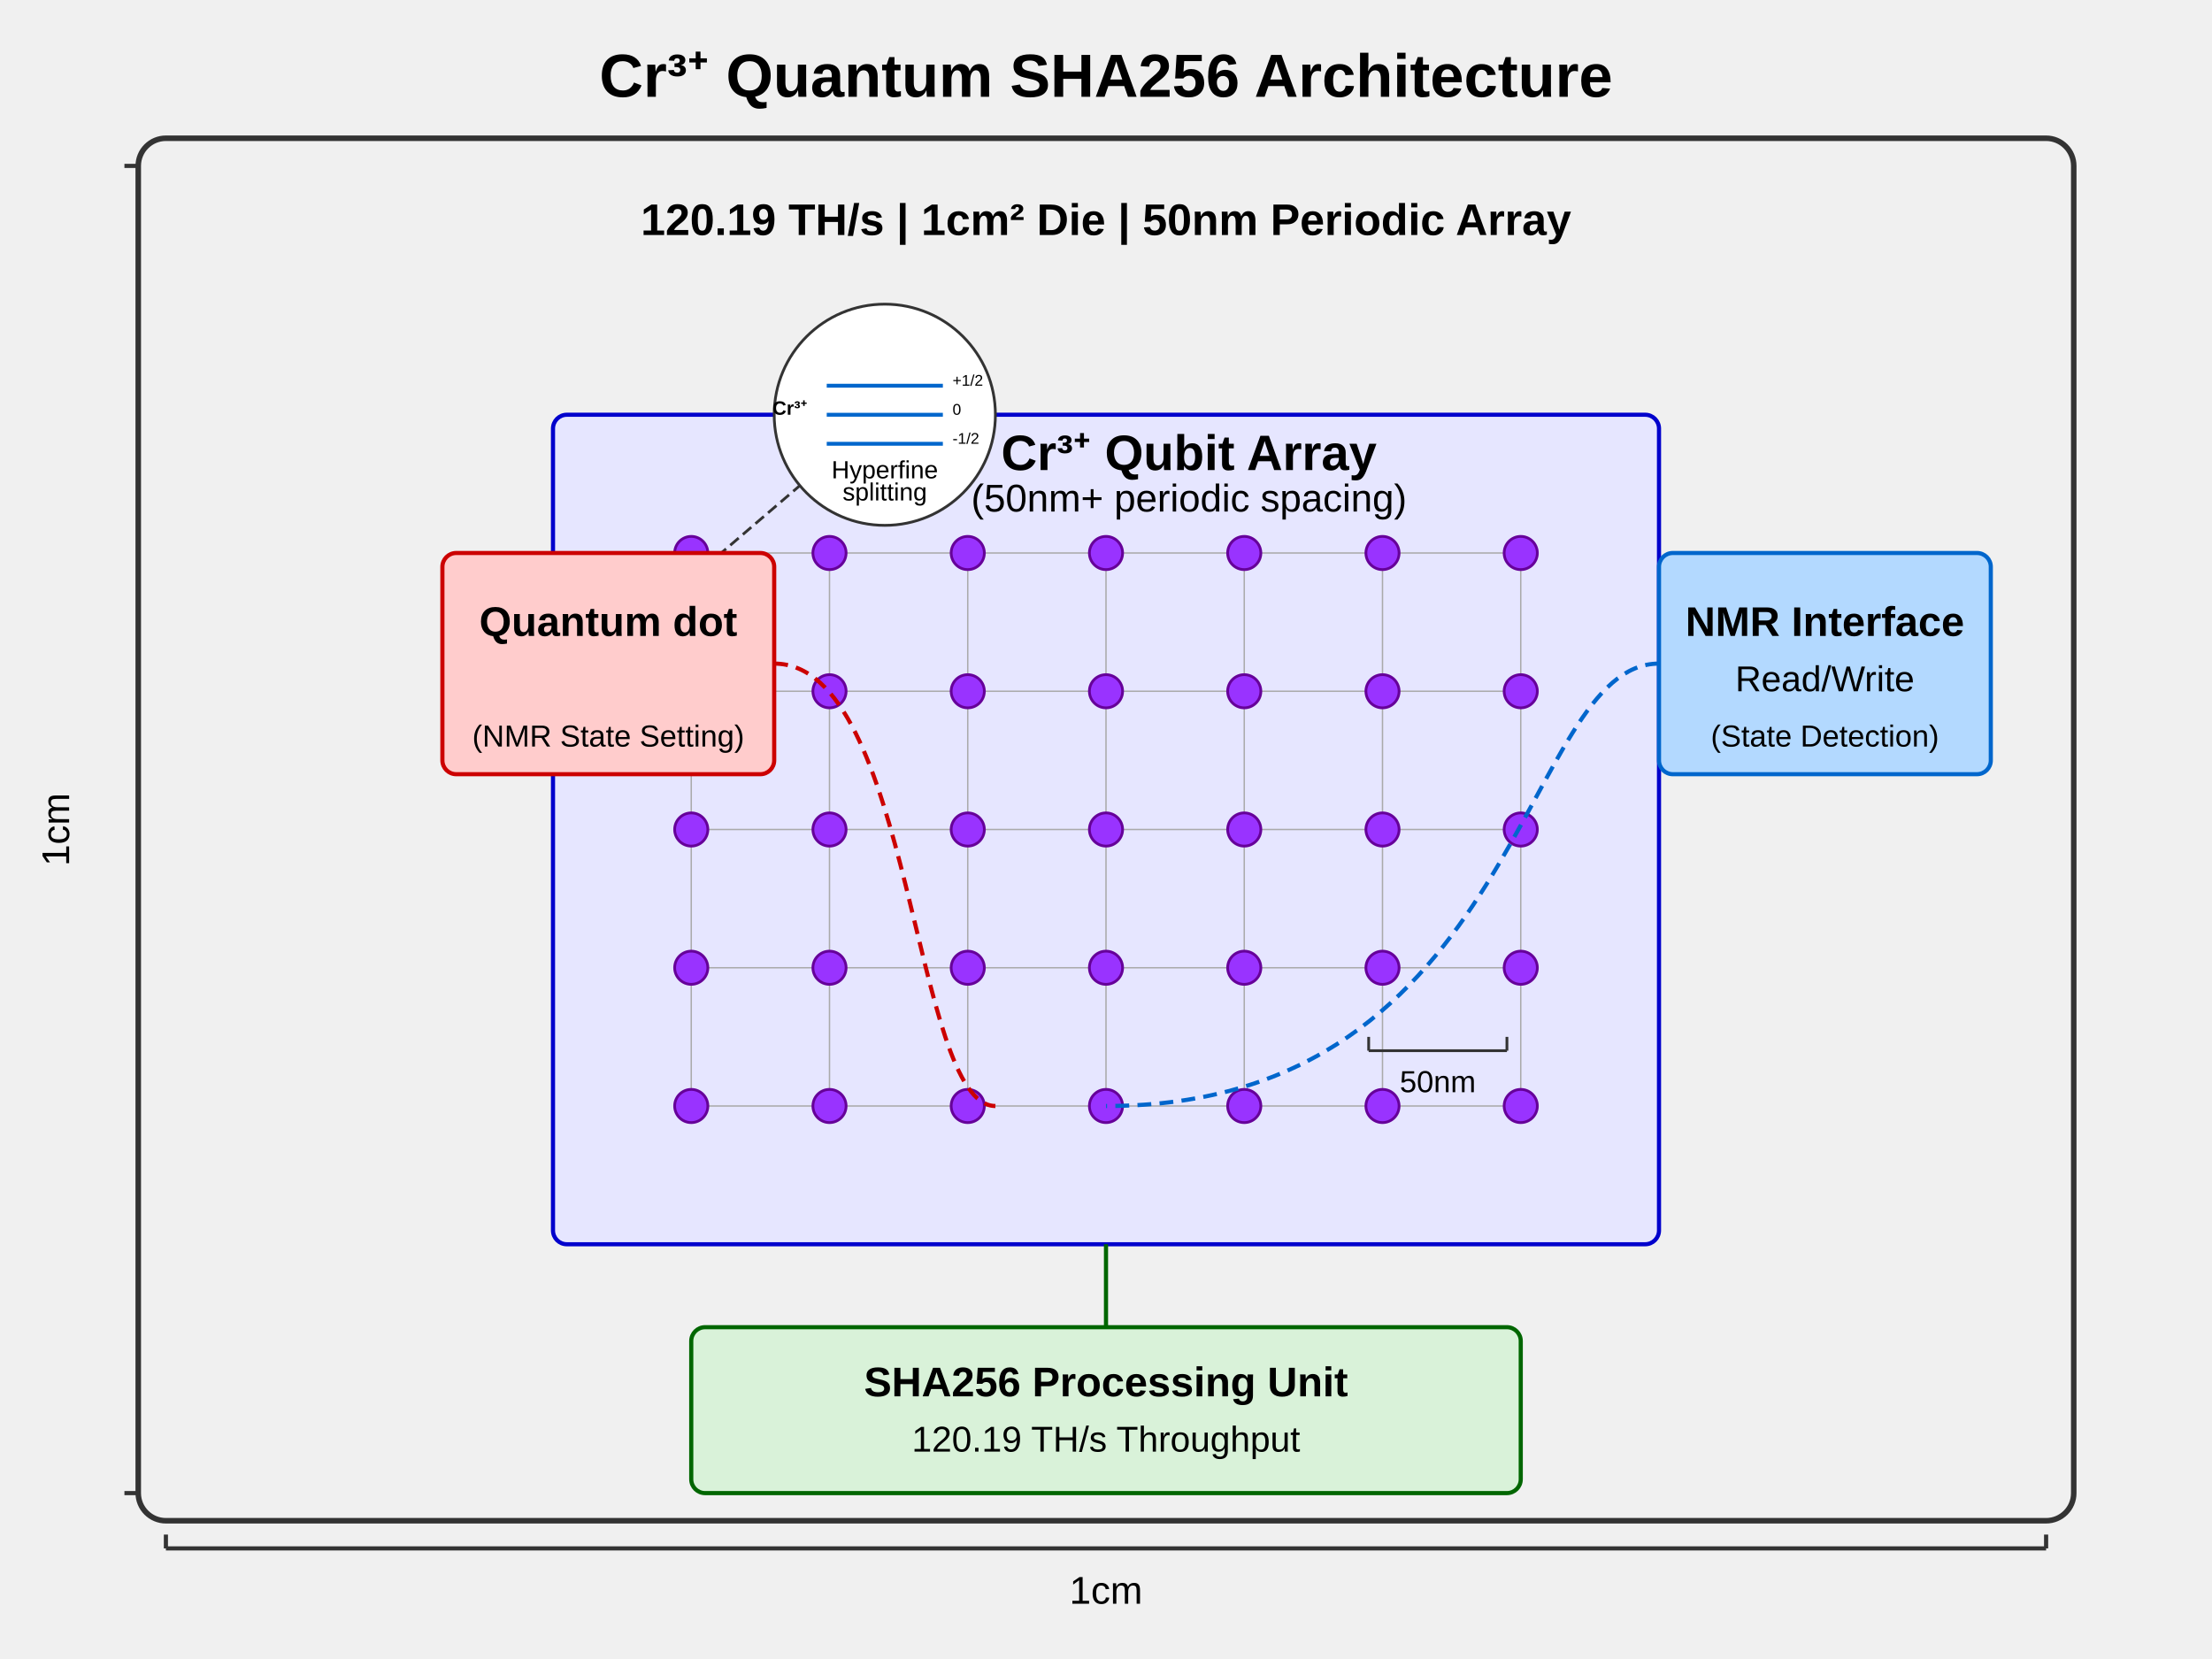
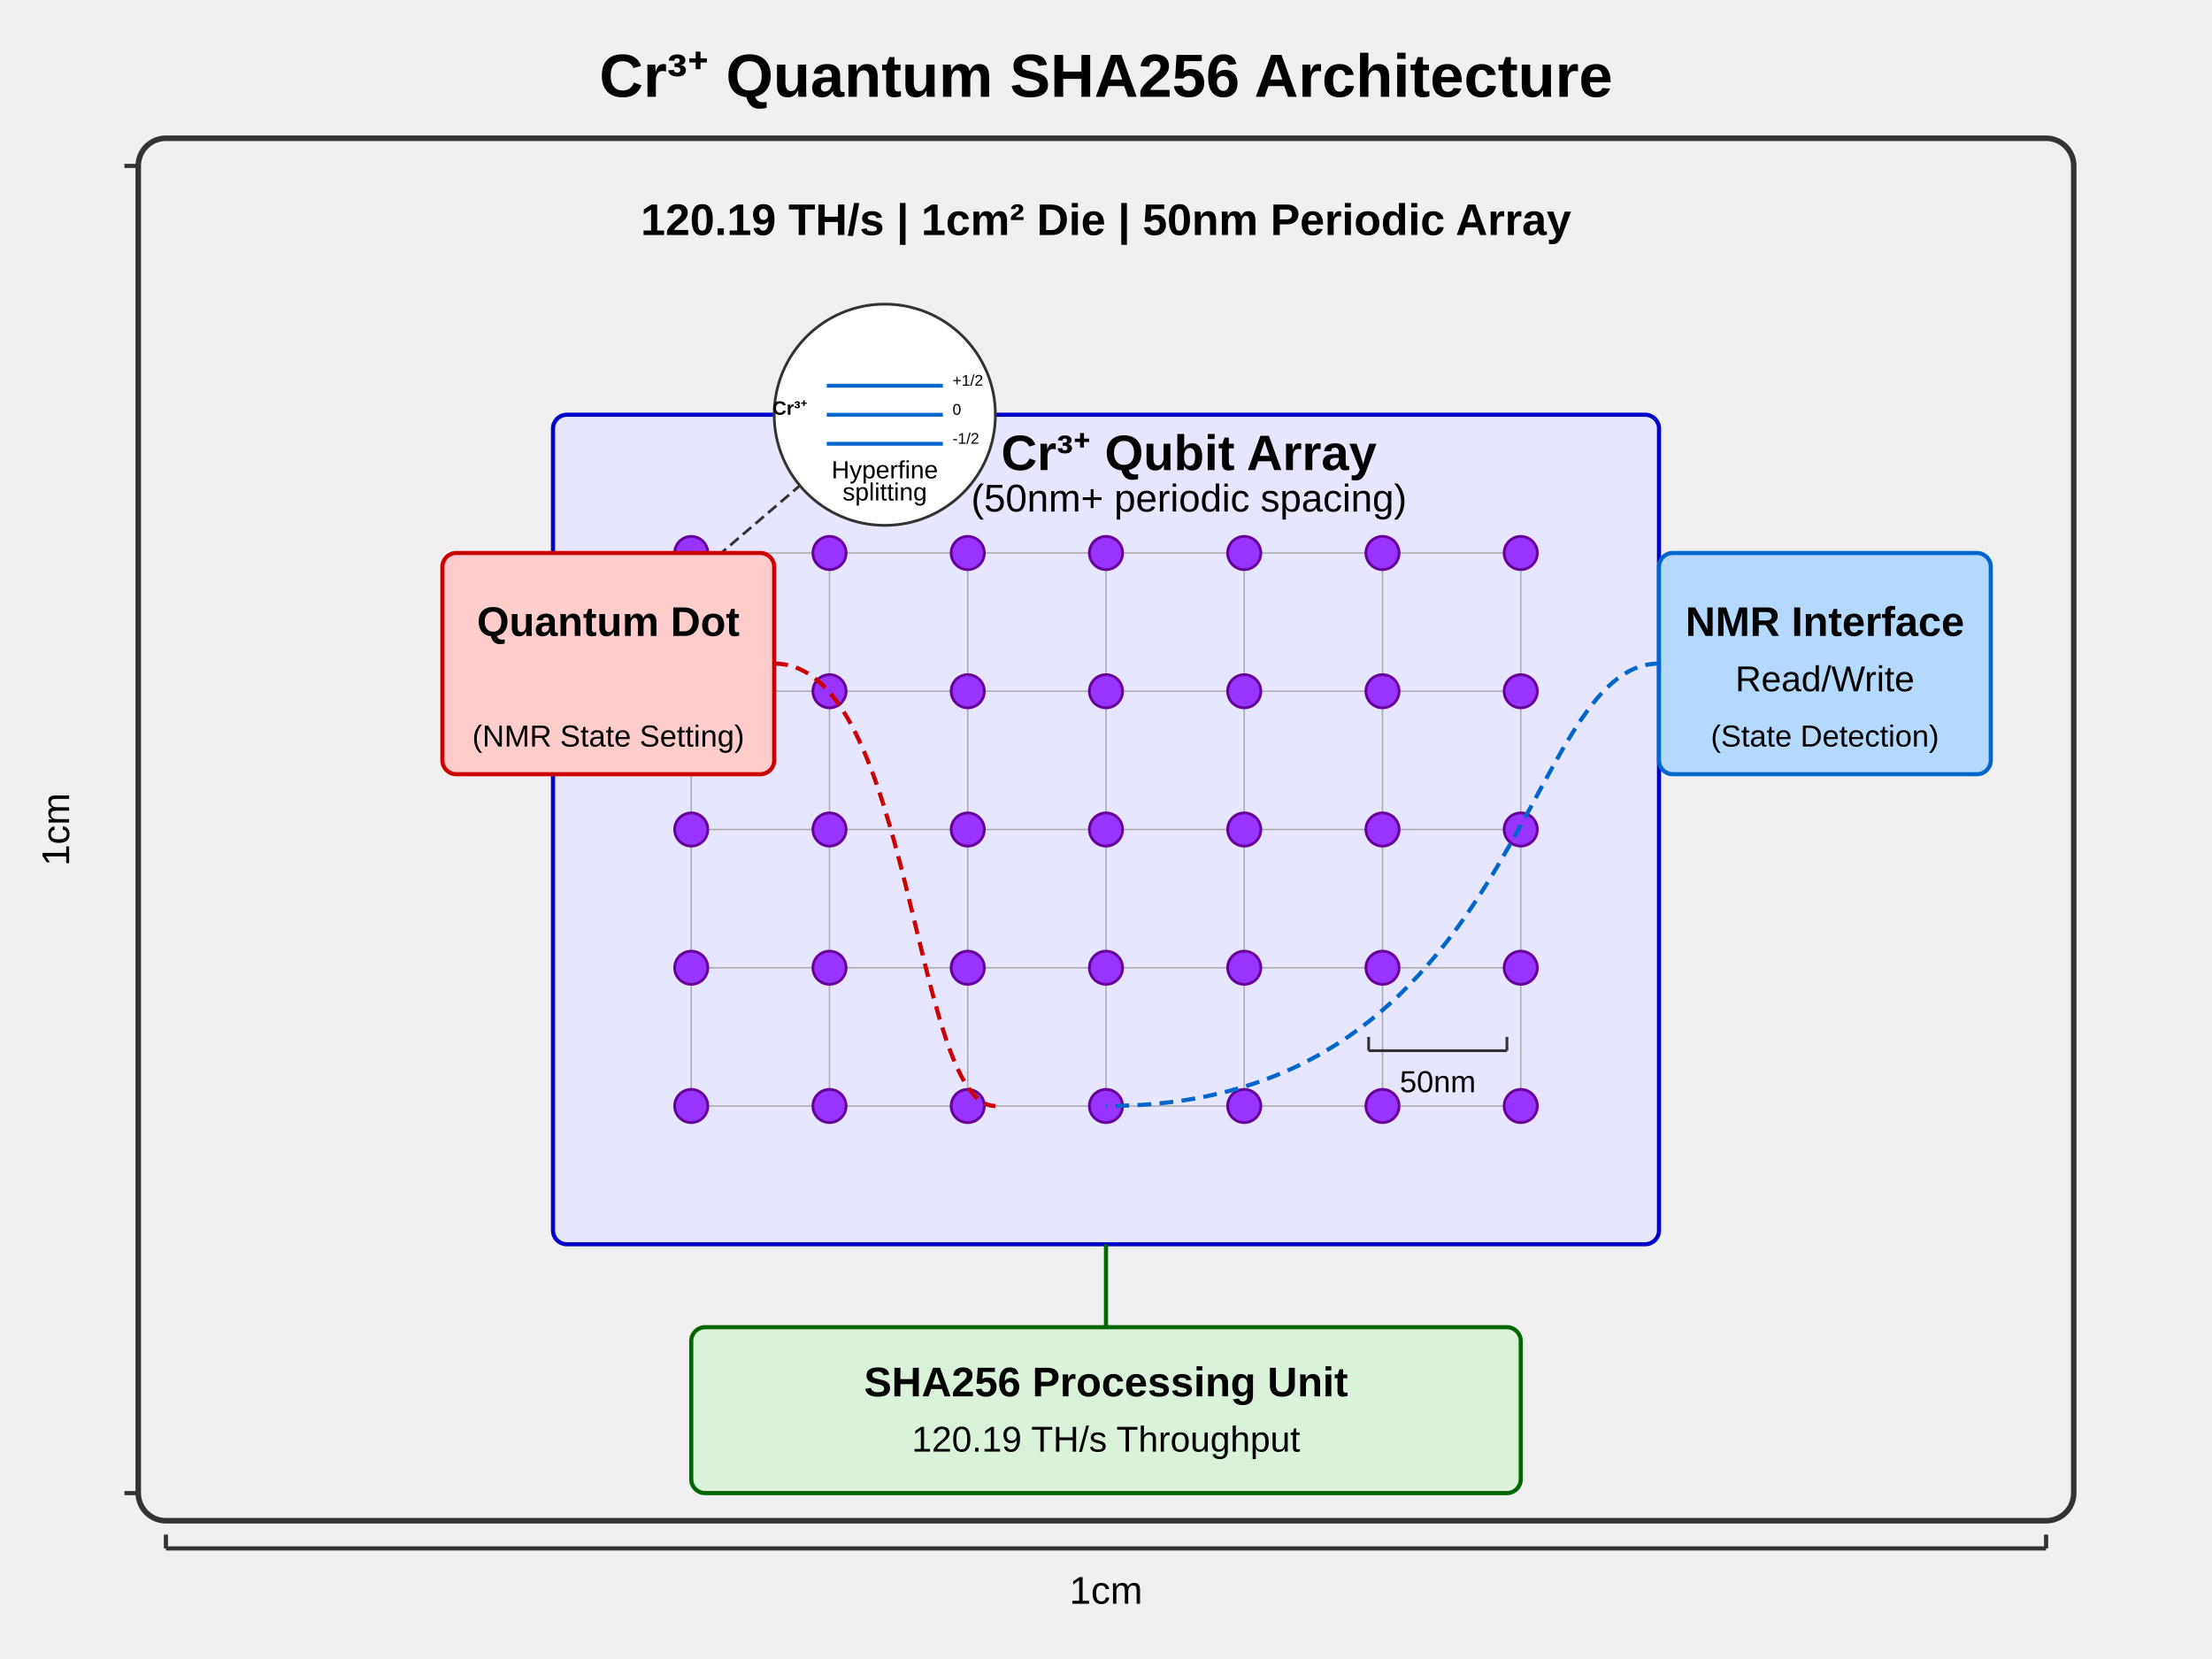
<svg xmlns="http://www.w3.org/2000/svg" viewBox="0 0 800 600">
  <rect x="50" y="50" width="700" height="500" rx="10" ry="10" fill="#f0f0f0" stroke="#333" stroke-width="2" />
  <text x="400" y="35" text-anchor="middle" font-family="Arial" font-size="22" font-weight="bold">Cr³⁺ Quantum SHA256 Architecture</text>
  <text x="400" y="85" text-anchor="middle" font-family="Arial" font-size="16" font-weight="bold">120.19 TH/s   | 1cm² Die | 50nm Periodic Array</text>
  <g transform="translate(60, 560)">
    <line x1="0" y1="0" x2="680" y2="0" stroke="#333" stroke-width="1.5" />
    <line x1="0" y1="0" x2="0" y2="-5" stroke="#333" stroke-width="1.5" />
    <line x1="680" y1="0" x2="680" y2="-5" stroke="#333" stroke-width="1.5" />
    <text x="340" y="20" text-anchor="middle" font-family="Arial" font-size="14">1cm</text>
  </g>
  <g transform="translate(50, 60)">
    <line x1="0" y1="0" x2="0" y2="480" stroke="#333" stroke-width="1.5" />
    <line x1="0" y1="0" x2="-5" y2="0" stroke="#333" stroke-width="1.5" />
    <line x1="0" y1="480" x2="-5" y2="480" stroke="#333" stroke-width="1.5" />
    <text x="-25" y="240" text-anchor="middle" font-family="Arial" font-size="14" transform="rotate(-90, -25, 240)">1cm</text>
  </g>
  <g transform="translate(400, 300)">
    <rect x="-200" y="-150" width="400" height="300" rx="5" ry="5" fill="#e6e6ff" stroke="#0000cc" stroke-width="1.5" />
    <text x="30" y="-130" text-anchor="middle" font-family="Arial" font-size="18" font-weight="bold">Cr³⁺ Qubit Array</text>
    <text x="30" y="-115" text-anchor="middle" font-family="Arial" font-size="14">(50nm+ periodic spacing)</text>
    <g id="qubit-grid">
      <g stroke="#aaa" stroke-width="0.5">
        <line x1="-150" y1="-100" x2="-150" y2="100" />
        <line x1="-100" y1="-100" x2="-100" y2="100" />
        <line x1="-50" y1="-100" x2="-50" y2="100" />
        <line x1="0" y1="-100" x2="0" y2="100" />
        <line x1="50" y1="-100" x2="50" y2="100" />
        <line x1="100" y1="-100" x2="100" y2="100" />
        <line x1="150" y1="-100" x2="150" y2="100" />
        <line x1="-150" y1="-100" x2="150" y2="-100" />
        <line x1="-150" y1="-50" x2="150" y2="-50" />
        <line x1="-150" y1="0" x2="150" y2="0" />
        <line x1="-150" y1="50" x2="150" y2="50" />
        <line x1="-150" y1="100" x2="150" y2="100" />
      </g>
      <g id="qubits" fill="#9933ff" stroke="#660099">
        <circle cx="-150" cy="-100" r="6" />
        <circle cx="-100" cy="-100" r="6" />
        <circle cx="-50" cy="-100" r="6" />
        <circle cx="0" cy="-100" r="6" />
        <circle cx="50" cy="-100" r="6" />
        <circle cx="100" cy="-100" r="6" />
        <circle cx="150" cy="-100" r="6" />
        <circle cx="-150" cy="-50" r="6" />
        <circle cx="-100" cy="-50" r="6" />
        <circle cx="-50" cy="-50" r="6" />
        <circle cx="0" cy="-50" r="6" />
        <circle cx="50" cy="-50" r="6" />
        <circle cx="100" cy="-50" r="6" />
        <circle cx="150" cy="-50" r="6" />
        <circle cx="-150" cy="0" r="6" />
        <circle cx="-100" cy="0" r="6" />
        <circle cx="-50" cy="0" r="6" />
        <circle cx="0" cy="0" r="6" />
        <circle cx="50" cy="0" r="6" />
        <circle cx="100" cy="0" r="6" />
        <circle cx="150" cy="0" r="6" />
        <circle cx="-150" cy="50" r="6" />
        <circle cx="-100" cy="50" r="6" />
        <circle cx="-50" cy="50" r="6" />
        <circle cx="0" cy="50" r="6" />
        <circle cx="50" cy="50" r="6" />
        <circle cx="100" cy="50" r="6" />
        <circle cx="150" cy="50" r="6" />
        <circle cx="-150" cy="100" r="6" />
        <circle cx="-100" cy="100" r="6" />
        <circle cx="-50" cy="100" r="6" />
        <circle cx="0" cy="100" r="6" />
        <circle cx="50" cy="100" r="6" />
        <circle cx="100" cy="100" r="6" />
        <circle cx="150" cy="100" r="6" />
      </g>
    </g>
    <g transform="translate(-160, -80)">
      <circle cx="0" cy="0" r="15" fill="none" stroke="#333" stroke-width="1" stroke-dasharray="4,2" />
      <line x1="15" y1="-15" x2="50" y2="-45" stroke="#333" stroke-width="1" stroke-dasharray="4,2" />
      <g transform="translate(80, -70)">
        <circle cx="0" cy="0" r="40" fill="white" stroke="#333" stroke-width="1" />
        <g transform="translate(0, 0) scale(0.7)">
          <line x1="-30" y1="15" x2="30" y2="15" stroke="#0066cc" stroke-width="2" />
          <line x1="-30" y1="0" x2="30" y2="0" stroke="#0066cc" stroke-width="2" />
          <line x1="-30" y1="-15" x2="30" y2="-15" stroke="#0066cc" stroke-width="2" />
          <text x="-40" y="0" text-anchor="end" font-family="Arial" font-size="10" font-weight="bold">Cr³⁺</text>
          <text x="35" y="15" text-anchor="start" font-family="Arial" font-size="8">-1/2</text>
          <text x="35" y="0" text-anchor="start" font-family="Arial" font-size="8">0</text>
          <text x="35" y="-15" text-anchor="start" font-family="Arial" font-size="8">+1/2</text>
        </g>
        <text x="0" y="23" text-anchor="middle" font-family="Arial" font-size="9">Hyperfine</text>
        <text x="0" y="31" text-anchor="middle" font-family="Arial" font-size="9">splitting</text>
      </g>
    </g>
    <g transform="translate(120, 80)">
      <line x1="-25" y1="0" x2="25" y2="0" stroke="#333" stroke-width="1" />
      <line x1="-25" y1="0" x2="-25" y2="-5" stroke="#333" stroke-width="1" />
      <line x1="25" y1="0" x2="25" y2="-5" stroke="#333" stroke-width="1" />
      <text x="0" y="15" text-anchor="middle" font-family="Arial" font-size="11">50nm</text>
    </g>
  </g>
  <g transform="translate(160, 200)">
    <rect x="0" y="0" width="120" height="80" rx="5" ry="5" fill="#ffcccc" stroke="#cc0000" stroke-width="1.5" />
-     <text x="60" y="30" text-anchor="middle" font-family="Arial" font-size="15" font-weight="bold">Quantum dot</text>
+     <text x="60" y="30" text-anchor="middle" font-family="Arial" font-size="15" font-weight="bold">Quantum Dot</text>
    <text x="60" y="70" text-anchor="middle" font-family="Arial" font-size="11">(NMR State Setting)</text>
    <path d="M120,40 C170,40 170,200 200,200" fill="none" stroke="#cc0000" stroke-width="1.5" stroke-dasharray="5,3" />
  </g>
  <g transform="translate(600, 200)">
    <rect x="0" y="0" width="120" height="80" rx="5" ry="5" fill="#b3d9ff" stroke="#0066cc" stroke-width="1.5" />
    <text x="60" y="30" text-anchor="middle" font-family="Arial" font-size="15" font-weight="bold">NMR Interface</text>
    <text x="60" y="50" text-anchor="middle" font-family="Arial" font-size="13">Read/Write</text>
    <text x="60" y="70" text-anchor="middle" font-family="Arial" font-size="11">(State Detection)</text>
    <path d="M0,40 C-50,40 -50,200 -200,200" fill="none" stroke="#0066cc" stroke-width="1.5" stroke-dasharray="5,3" />
  </g>
  <g transform="translate(400, 480)">
    <rect x="-150" y="0" width="300" height="60" rx="5" ry="5" fill="#d9f2d9" stroke="#006600" stroke-width="1.5" />
    <text x="0" y="25" text-anchor="middle" font-family="Arial" font-size="15" font-weight="bold">SHA256 Processing Unit</text>
    <text x="0" y="45" text-anchor="middle" font-family="Arial" font-size="13">120.19 TH/s Throughput</text>
    <path d="M0,0 C0,-20 0,-30 0,-30" fill="none" stroke="#006600" stroke-width="1.5" />
  </g>
</svg>
